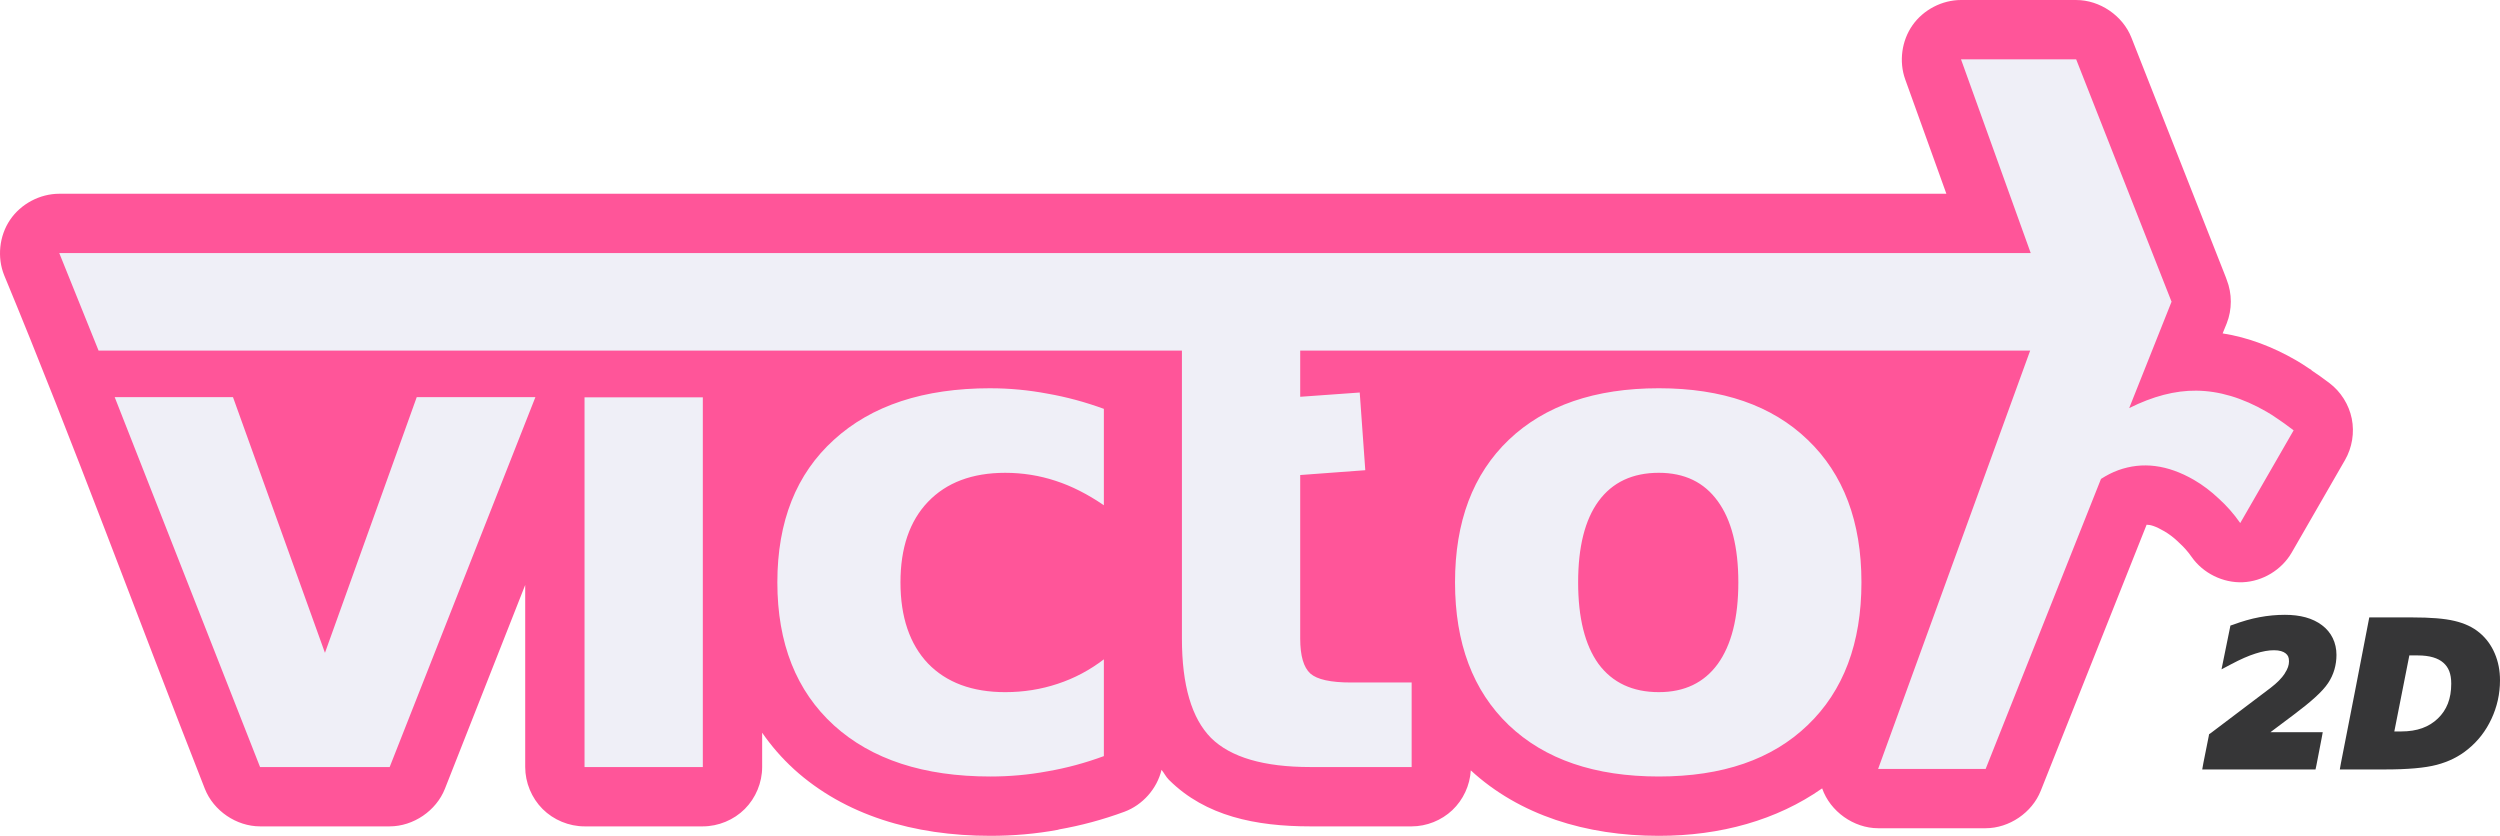
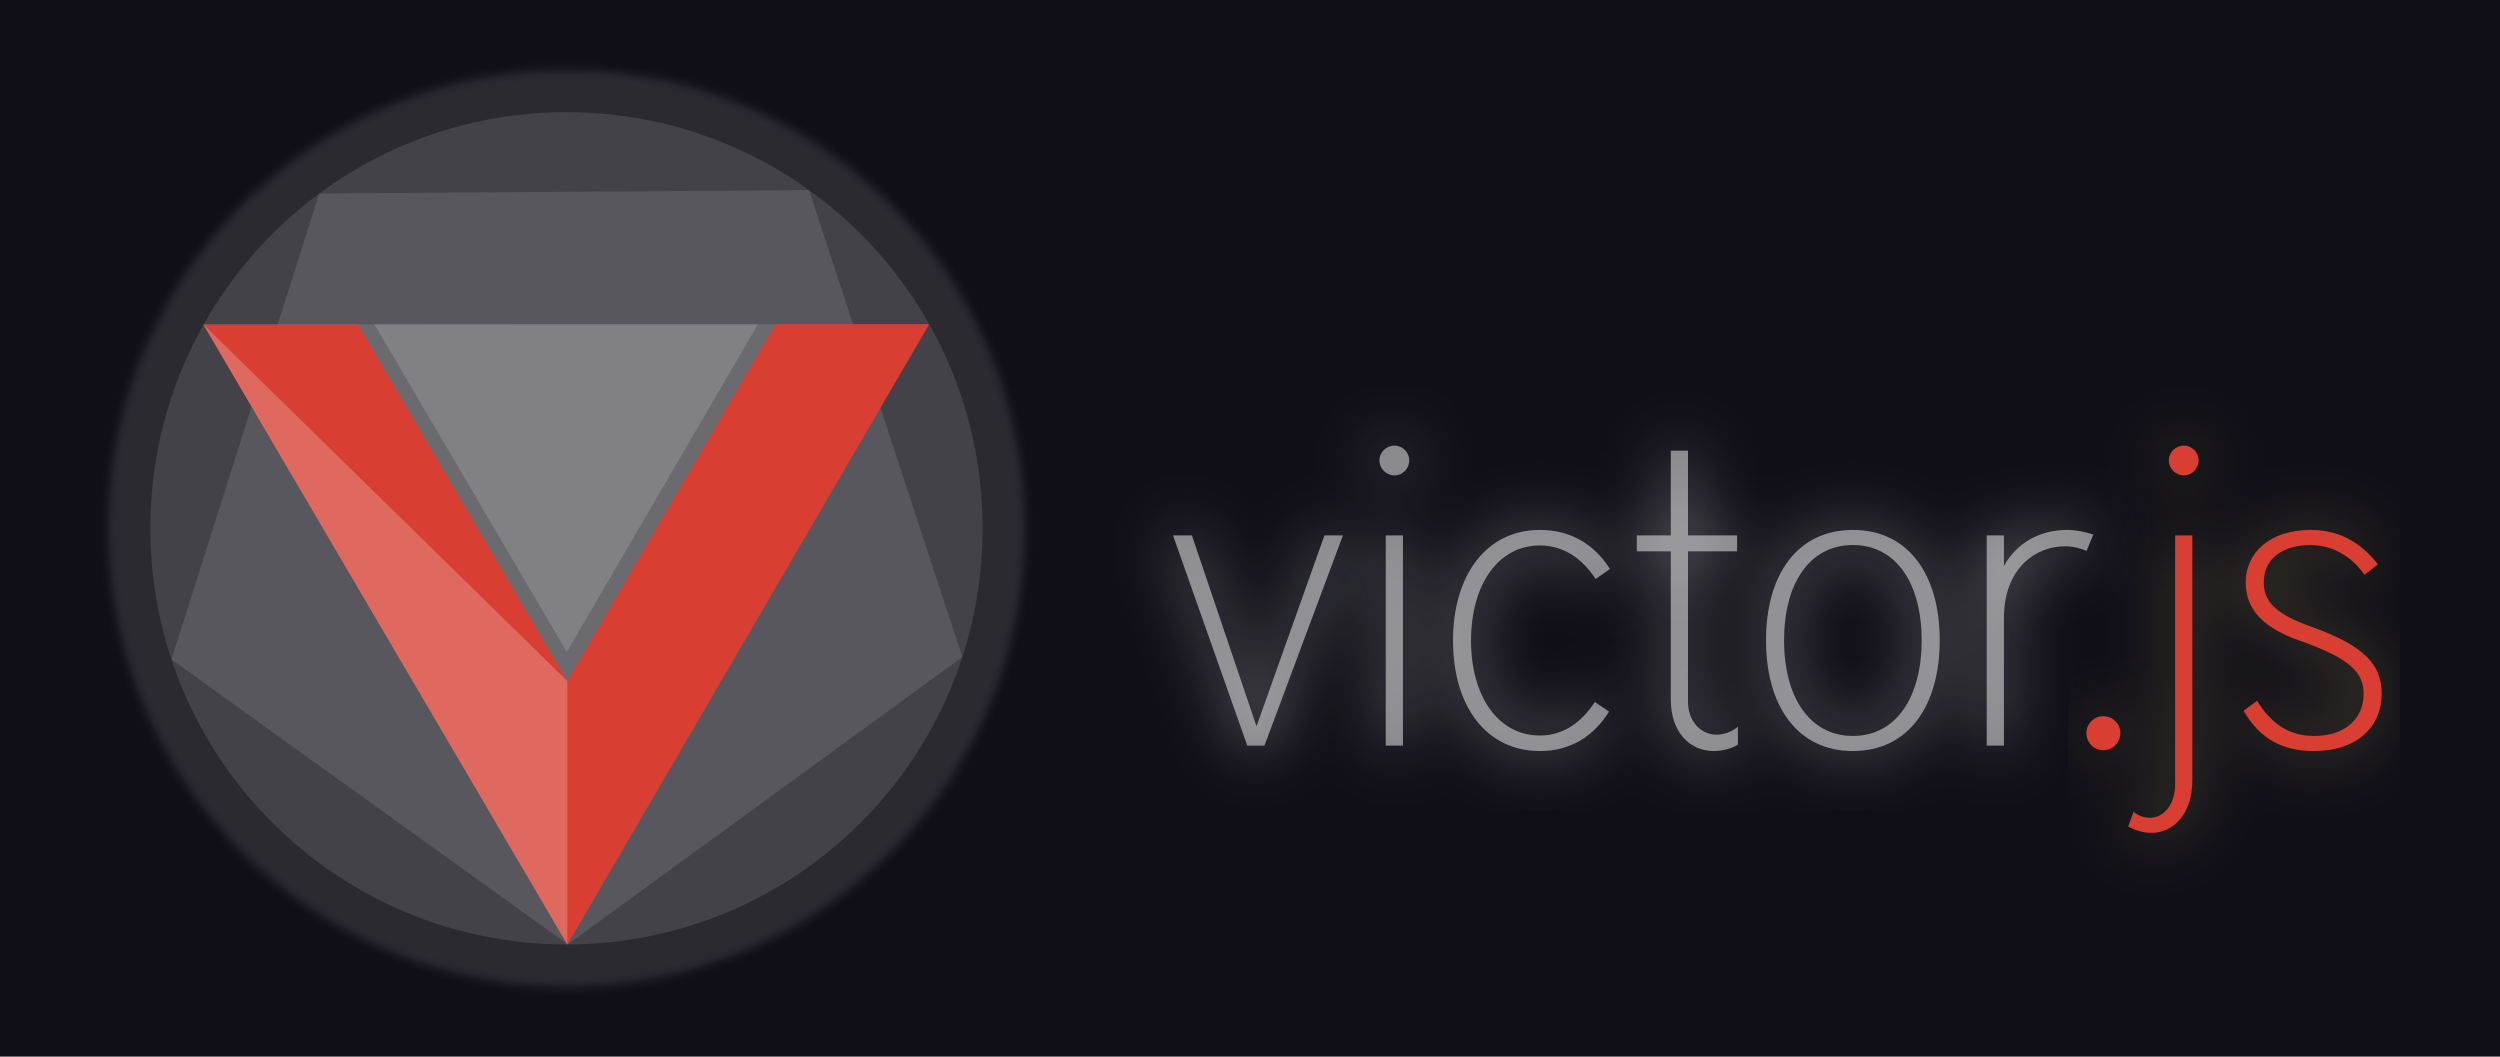
- <svg xmlns="http://www.w3.org/2000/svg" version="1.1" width="200" height="66.866" id="svg3882">
-   <defs id="defs3884" />
-   <g transform="translate(-1.317835,-961.9335)" id="layer1">
-     <g transform="matrix(0.4746486,0,0,0.4746486,4.964164,573.2321)" id="g3914">
-       <path d="m 322.838,818.925 c -3.19,0.003 -6.337,1.638 -8.172,4.248 -1.835,2.61 -2.31,6.124 -1.234,9.127 l 6.938,19.281 -318.062,0 c -3.26,-0.003 -6.475,1.703 -8.299,4.406 -1.824,2.702 -2.205,6.322 -0.982,9.344 11.863,28.61 22.227,57.051 33.813,86.531 1.459,3.714 5.323,6.345 9.312,6.344 l 21.844,0 c 3.99,0 7.853,-2.63 9.312,-6.344 l 13.531,-34.344 0,30.688 c 2.6e-4,2.618 1.078,5.22 2.929,7.071 1.851,1.851 4.453,2.929 7.071,2.929 l 19.937,0 c 2.618,-3e-4 5.22,-1.078 7.071,-2.929 1.851,-1.851 2.929,-4.453 2.929,-7.071 l 0,-5.781 c 1.547,2.225 3.315,4.274 5.344,6.125 0.01,0.01 0.021,0.021 0.031,0.031 8.521,7.724 20.148,11.219 33.094,11.219 3.809,0 7.652,-0.321 11.469,-1.031 l 0,-0.031 c 3.789,-0.663 7.513,-1.667 11.125,-3 3.069,-1.139 5.493,-3.878 6.25,-7.062 0.441,0.533 0.721,1.153 1.219,1.656 0.031,0.032 0.062,0.063 0.094,0.094 6.118,6.049 14.525,7.781 23.781,7.781 l 17.062,0 c 2.522,0 5.028,-1.005 6.859,-2.738 1.831,-1.734 2.967,-4.182 3.11,-6.699 8.196,7.534 19.383,11.031 31.688,11.031 10.399,0 19.897,-2.644 27.531,-8 1.352,3.89 5.319,6.715 9.438,6.719 l 18.125,0 c 3.972,-0.01 7.816,-2.62 9.281,-6.312 l 17.844,-44.844 c 0.669,0.01 1.453,0.219 2.969,1.094 0.743,0.429 1.543,1.021 2.312,1.75 0.062,0.063 0.124,0.126 0.188,0.188 0.76,0.684 1.435,1.419 2.125,2.406 1.917,2.738 5.28,4.398 8.619,4.256 3.339,-0.142 6.548,-2.083 8.225,-4.974 l 9,-15.625 c 1.204,-2.087 1.617,-4.619 1.139,-6.981 -0.478,-2.362 -1.843,-4.533 -3.764,-5.988 -1.135,-0.859 -2.056,-1.51 -3.031,-2.156 l 0.031,-0.031 c -0.146,-0.104 -0.263,-0.152 -0.406,-0.25 -0.791,-0.541 -1.576,-1.035 -2.219,-1.406 -3.905,-2.254 -8.069,-3.859 -12.375,-4.531 l 0.688,-1.688 c 0.92,-2.332 0.92,-5.012 0,-7.344 l -0.156,-0.438 c -0.02,-0.052 -0.041,-0.104 -0.062,-0.156 l -15.844,-40.219 c -1.459,-3.714 -5.323,-6.345 -9.312,-6.344 z" id="path3053" style="font-size:113.969px;font-style:normal;font-variant:normal;font-weight:bold;font-stretch:normal;text-align:start;line-height:125%;letter-spacing:0px;word-spacing:0px;writing-mode:lr-tb;text-anchor:start;fill:#ff5599;fill-opacity:1;stroke:none;font-family:ori1Uni;-inkscape-font-specification:ori1Uni Bold" />
-       <path d="m 322.838,828.925 11.75,32.656 -332.281,0 6.625,16.438 182.594,0 0,48.531 c -1e-5,7.865 1.641,13.448 4.906,16.75 3.302,3.265 8.885,4.906 16.75,4.906 l 17.062,0 0,-14.25 -10.219,0 c -3.413,0 -5.694,-0.498 -6.844,-1.5 -1.15,-1.039 -1.719,-3.013 -1.719,-5.906 l 0,-27.562 10.969,-0.812 -0.938,-13.094 -10.031,0.719 0,-7.781 123.031,0 -25.625,70.5 18.125,0 19.438,-48.875 c 0.946,-0.608 1.9,-1.104 2.906,-1.469 4.061,-1.468 8.316,-0.935 12.75,1.625 1.51,0.872 2.914,1.95 4.188,3.156 1.324,1.193 2.523,2.546 3.625,4.125 l 9,-15.625 c -1.192,-0.903 -2.125,-1.578 -2.781,-2 -0.638,-0.454 -1.234,-0.822 -1.812,-1.156 -4.016,-2.319 -7.975,-3.5 -11.812,-3.531 -3.564,-0.042 -7.333,0.946 -11.312,2.938 l 7.156,-17.969 -0.031,0 -16.062,-40.813 -19.406,0 z m -163.594,55.438 c -11.241,0 -20.031,2.9 -26.375,8.688 -6.344,5.75 -9.531,13.755 -9.531,24.031 -1e-5,10.277 3.187,18.306 9.531,24.094 6.344,5.75 15.134,8.625 26.375,8.625 3.228,0 6.434,-0.281 9.625,-0.875 3.228,-0.556 6.384,-1.412 9.5,-2.562 l 0,-16.312 c -2.374,1.818 -4.962,3.197 -7.781,4.125 -2.782,0.927 -5.727,1.406 -8.844,1.406 -5.565,0 -9.915,-1.616 -13.031,-4.844 -3.079,-3.265 -4.625,-7.832 -4.625,-13.656 -3e-5,-5.824 1.546,-10.335 4.625,-13.562 3.116,-3.265 7.466,-4.906 13.031,-4.906 2.931,0 5.76,0.453 8.469,1.344 2.745,0.89 5.448,2.27 8.156,4.125 l 0,-16.25 c -3.154,-1.15 -6.31,-2.006 -9.5,-2.562 -3.153,-0.594 -6.36,-0.906 -9.625,-0.906 z m 112.656,0 c -10.759,0 -19.197,2.9 -25.281,8.688 -6.047,5.787 -9.063,13.792 -9.062,24.031 -1e-5,10.239 3.015,18.275 9.062,24.062 6.084,5.787 14.522,8.656 25.281,8.656 10.722,0 19.084,-2.869 25.094,-8.656 6.047,-5.787 9.062,-13.823 9.062,-24.062 -7e-5,-10.239 -3.015,-18.244 -9.062,-24.031 -6.01,-5.787 -14.372,-8.688 -25.094,-8.688 z m -260.25,1.5 24.5,62.344 21.844,0 24.562,-62.344 -20,0 -15.469,43.094 -15.5,-43.094 -19.938,0 z m 79.188,0.031 0,62.312 19.937,0 0,-62.312 -19.937,0 z m 181.062,12.719 c 4.341,10e-5 7.637,1.591 9.938,4.781 2.3,3.153 3.469,7.715 3.469,13.688 -5e-5,5.973 -1.169,10.559 -3.469,13.75 -2.3,3.154 -5.597,4.75 -9.938,4.75 -4.415,10e-5 -7.819,-1.597 -10.156,-4.75 -2.3,-3.19 -3.438,-7.777 -3.438,-13.75 -3e-5,-5.973 1.137,-10.534 3.438,-13.688 2.337,-3.19 5.741,-4.781 10.156,-4.781 z" id="path3848" style="font-size:113.969px;font-style:normal;font-variant:normal;font-weight:bold;font-stretch:normal;text-align:start;line-height:125%;letter-spacing:0px;word-spacing:0px;writing-mode:lr-tb;text-anchor:start;fill:#efeff7;fill-opacity:1;stroke:none;font-family:ori1Uni;-inkscape-font-specification:ori1Uni Bold" />
-       <path d="m 377.432,922.55 c -1.421,0 -2.865,0.13 -4.312,0.406 -1.449,0.266 -2.914,0.701 -4.406,1.25 l -0.469,0.156 -0.094,0.469 -1.031,5.062 -0.375,1.844 1.656,-0.875 c 1.532,-0.813 2.884,-1.409 4.062,-1.781 1.181,-0.383 2.229,-0.562 3.125,-0.562 0.946,0 1.573,0.213 1.969,0.531 0.394,0.317 0.562,0.669 0.562,1.344 -10e-6,0.612 -0.203,1.263 -0.719,2.031 l 0,0.031 c -0.505,0.767 -1.292,1.566 -2.344,2.375 l -10.125,7.656 -0.281,0.188 -0.062,0.344 -0.906,4.531 -0.188,1.062 1.062,0 17.312,0 0.719,0 0.156,-0.719 0.875,-4.531 0.188,-1.031 -1.062,0 -7.75,0 3.875,-2.906 c 2.932,-2.199 4.864,-3.905 5.844,-5.375 0.944,-1.416 1.406,-3.034 1.406,-4.75 -2e-5,-2.037 -0.847,-3.81 -2.438,-5 -1.591,-1.203 -3.693,-1.75 -6.25,-1.75 z m 14.217,0.438 c -1.559,8.194 -3.181,16.376 -4.779,24.562 l -0.188,1.062 1.062,0 6.5,0 c 3.895,0 6.782,-0.253 8.781,-0.781 1.977,-0.52 3.743,-1.381 5.25,-2.625 1.711,-1.383 3.031,-3.102 3.969,-5.125 0.949,-2.033 1.437,-4.216 1.438,-6.5 -3e-5,-1.654 -0.3,-3.151 -0.875,-4.5 -0.574,-1.36 -1.426,-2.551 -2.562,-3.5 -1.143,-0.965 -2.565,-1.612 -4.219,-2 -1.675,-0.404 -4.03,-0.594 -7.156,-0.594 z m 6.752,6.406 1.438,0 c 2.024,0 3.41,0.459 4.281,1.219 0.884,0.764 1.344,1.85 1.344,3.531 -2e-5,2.56 -0.756,4.438 -2.25,5.875 -1.493,1.436 -3.485,2.188 -6.188,2.188 l -1.156,0 z" id="text3859" style="font-size:32.739px;font-style:italic;font-variant:normal;font-weight:bold;font-stretch:normal;text-align:start;line-height:125%;letter-spacing:0px;word-spacing:0px;writing-mode:lr-tb;text-anchor:start;fill:#363637;fill-opacity:1;stroke:none;font-family:LKLUG;-inkscape-font-specification:LKLUG Bold Italic" />
+ <svg xmlns="http://www.w3.org/2000/svg" version="1.1" width="381" height="161.028" id="svg4264">
+   <defs id="defs4266">
+     <filter color-interpolation-filters="sRGB" id="filter4086">
+       <feGaussianBlur id="feGaussianBlur4088" stdDeviation="1.955" />
+     </filter>
+     <filter x="-0.061" y="-0.19" width="1.122" height="1.38" color-interpolation-filters="sRGB" id="filter4076">
+       <feGaussianBlur id="feGaussianBlur4078" stdDeviation="9.682" />
+     </filter>
+   </defs>
+   <g transform="translate(-98.07143,-234.7051)" id="layer1">
+     <path d="m 98.071,234.705 381,0 0,161.028 -381,0 z" id="rect4709" style="fill:#100f17;fill-opacity:1;fill-rule:evenodd;stroke:none" />
+     <g transform="translate(521.4896,-9711.396)" id="g4181">
+       <path d="m -369.659,10104.199 c 0,-107.987 87.54,-195.527 195.528,-195.527 107.987,0 195.528,87.541 195.528,195.527 0,107.988 -87.54,195.528 -195.528,195.528 -107.987,0 -195.528,-87.54 -195.528,-195.528 z" transform="matrix(0.3572409,0,0,0.3572409,-274.8749,6416.982)" id="path4977" style="fill:#f9f9f9;fill-opacity:0.118;stroke:none;filter:url(#filter4086)" />
+       <path d="m -400.502,10026.615 c 0,-35.026 28.394,-63.42 63.42,-63.42 35.026,0 63.42,28.394 63.42,63.42 0,35.026 -28.394,63.42 -63.42,63.42 -35.026,0 -63.42,-28.394 -63.42,-63.42 z" id="path4979" style="fill:#f9f9f9;fill-opacity:0.118;stroke:none" />
+       <path d="m -374.769,9975.59 74.648,-0.517 23.358,71.159 -60.127,43.792 -60.397,-43.423 z" id="path4981" style="fill:#f9f9f9;fill-opacity:0.118;stroke:none" />
+       <path d="m -281.827,9995.515 -55.122,94.522 -55.49,-94.493 z" id="path4983" style="fill:#f9f9f9;fill-opacity:0.118;stroke:none" />
+       <path d="m -336.962,10049.898 -31.895,-54.353 -23.573,0 z" id="path4985" style="fill:#f9f9f9;fill-opacity:0.118;stroke:none" />
+       <path d="m -305.227,9995.505 -31.736,54.393 -31.895,-54.353 -23.573,0 55.468,94.49 55.149,-94.53 -23.414,0 z" id="path4987" style="fill:#d83e31;fill-opacity:1;stroke:none" />
+       <path d="m -336.962,10049.898 -55.468,-54.353 55.468,94.49 z" id="path4989" style="fill:#f9f9f9;fill-opacity:0.235;stroke:none" />
+       <path d="m -307.906,9995.505 -29.13,49.953 -29.325,-49.938 z" id="path4991" style="fill:#f9f9f9;fill-opacity:0.157;stroke:none" />
+       <g transform="matrix(0.4830632,0,0,0.4830632,479.1742,8411.321)" id="text4995" style="font-size:132.359px;font-style:normal;font-variant:normal;font-weight:100;font-stretch:normal;text-align:start;line-height:125%;letter-spacing:0px;word-spacing:0px;writing-mode:lr-tb;text-anchor:start;fill:#f9f9f9;fill-opacity:0.502;stroke:none;filter:url(#filter4076);font-family:District Pro;-inkscape-font-specification:District Pro Thin">
+         <path d="m -1469.553,3412.407 24.751,-66.312 -5.824,0 -21.442,60.223 -20.383,-60.223 -5.956,0 23.428,66.312 5.427,0" id="path4169" />
+         <path d="m -1425.864,3412.407 0,-66.312 -5.427,0 0,66.312 5.427,0 m -2.647,-85.239 c 2.515,0 4.633,-2.118 4.633,-4.765 0,-2.515 -2.118,-4.633 -4.633,-4.633 -2.647,0 -4.765,2.118 -4.765,4.633 0,2.647 2.118,4.765 4.765,4.765" id="path4171" />
+         <path d="m -1365.334,3398.642 c -4.236,6.486 -9.927,10.589 -17.339,10.589 -13.104,0 -21.707,-12.309 -21.707,-29.913 0,-17.736 8.603,-30.046 21.707,-30.046 7.412,0 13.236,3.971 17.604,10.589 l 4.5,-3.177 c -4.897,-7.809 -12.442,-12.309 -22.104,-12.309 -16.81,0 -27.398,14.162 -27.398,34.943 0,20.78 10.589,34.81 27.398,34.81 9.662,0 16.942,-4.633 21.839,-12.442 l -4.5,-3.044" id="path4173" />
+         <path d="m -1320.19,3406.451 c -2.118,1.721 -4.5,2.515 -6.75,2.515 -4.633,0 -9,-3.838 -9,-10.456 l 0,-47.385 15.486,0 0,-5.03 -15.486,0 0,-26.737 -5.427,0 0,26.737 -10.721,0 0,5.03 10.721,0 0,46.723 c 0,10.324 5.956,16.28 13.633,16.28 2.382,0 5.294,-0.662 7.545,-1.985 l 0,-5.691" id="path4175" />
+         <path d="m -1283.921,3414.128 c 17.471,0 27.398,-14.162 27.398,-34.943 0,-20.78 -9.927,-34.81 -27.398,-34.81 -17.471,0 -27.398,14.03 -27.398,34.81 0,20.78 9.927,34.943 27.398,34.943 m 0,-4.765 c -13.898,0 -21.707,-12.574 -21.707,-30.178 0,-17.604 7.809,-30.046 21.707,-30.046 13.898,0 21.707,12.442 21.707,30.046 0,17.604 -7.809,30.178 -21.707,30.178" id="path4177" />
+         <path d="m -1236.266,3412.407 0,-40.237 c 0,-15.751 10.059,-22.633 19.192,-22.633 2.78,0 5.03,0.662 6.883,1.456 l 2.118,-5.162 c -2.382,-0.794 -5.294,-1.456 -8.339,-1.456 -8.074,0 -15.618,3.706 -19.854,11.383 l 0,-9.662 -5.427,0 0,66.312 5.427,0" id="path4179" />
+       </g>
+       <g transform="matrix(0.4830632,0,0,0.4830632,479.1742,8411.321)" id="text4999" style="font-size:132.359px;font-style:normal;font-variant:normal;font-weight:100;font-stretch:normal;text-align:start;line-height:125%;letter-spacing:0px;word-spacing:0px;writing-mode:lr-tb;text-anchor:start;fill:#ffe680;fill-opacity:0.353;stroke:none;filter:url(#filter4076);font-family:District Pro;-inkscape-font-specification:District Pro Thin">
+         <path d="m -1199.529,3408.437 c 0,-2.912 -2.382,-5.294 -5.427,-5.294 -2.912,0 -5.294,2.382 -5.294,5.294 0,3.044 2.382,5.427 5.294,5.427 3.044,0 5.427,-2.382 5.427,-5.427" id="path4161" />
+         <path d="m -1179.477,3327.168 c 2.515,0 4.633,-2.118 4.633,-4.765 0,-2.515 -2.118,-4.633 -4.633,-4.633 -2.647,0 -4.765,2.118 -4.765,4.633 0,2.647 2.118,4.765 4.765,4.765 m -2.78,97.416 c 0,6.618 -3.706,10.589 -7.941,10.589 -1.721,0 -3.574,-0.529 -5.162,-1.853 l -1.721,4.633 c 2.515,1.324 4.897,1.985 7.28,1.985 7.412,0 12.971,-6.353 12.971,-16.677 l 0,-77.165 -5.427,0 0,78.489" id="path4164" />
+         <path d="m -1160.64,3401.422 c 5.294,9.265 12.839,12.706 22.104,12.706 13.765,0 21.442,-7.677 21.442,-18.133 0,-9 -5.294,-14.957 -21.707,-20.913 -10.456,-3.706 -15.486,-7.28 -15.486,-14.162 0,-7.677 6.221,-11.78 14.692,-11.78 6.221,0 12.574,2.912 17.074,9.398 l 4.236,-3.309 c -5.824,-7.545 -12.971,-10.854 -21.177,-10.854 -13.236,0 -20.516,7.412 -20.516,16.545 0,8.074 4.897,14.162 17.074,18.398 15.751,5.559 20.119,9.927 20.119,16.81 0,7.28 -5.294,13.236 -15.618,13.236 -7.677,0 -13.368,-3.574 -18.001,-11.118 l -4.236,3.177" id="path4166" />
+       </g>
+       <g id="text5003" style="font-size:63.938px;font-style:normal;font-variant:normal;font-weight:100;font-stretch:normal;text-align:start;line-height:125%;letter-spacing:0px;word-spacing:0px;writing-mode:lr-tb;text-anchor:start;fill:#f9f9f9;fill-opacity:0.502;stroke:none;font-family:District Pro;-inkscape-font-specification:District Pro Thin">
+         <path d="m -230.713,10059.729 11.956,-32.033 -2.813,0 -10.358,29.091 -9.846,-29.091 -2.877,0 11.317,32.033 2.621,0" id="path4148" />
+         <path d="m -209.608,10059.729 0,-32.033 -2.621,0 0,32.033 2.621,0 m -1.279,-41.176 c 1.215,0 2.238,-1.024 2.238,-2.302 0,-1.215 -1.023,-2.238 -2.238,-2.238 -1.279,0 -2.302,1.023 -2.302,2.238 0,1.278 1.023,2.302 2.302,2.302" id="path4150" />
+         <path d="m -180.369,10053.079 c -2.046,3.133 -4.795,5.115 -8.376,5.115 -6.33,0 -10.486,-5.946 -10.486,-14.45 0,-8.568 4.156,-14.514 10.486,-14.514 3.581,0 6.394,1.918 8.504,5.115 l 2.174,-1.534 c -2.366,-3.773 -6.01,-5.947 -10.678,-5.947 -8.12,0 -13.235,6.842 -13.235,16.88 0,10.038 5.115,16.816 13.235,16.816 4.667,0 8.184,-2.238 10.55,-6.01 l -2.174,-1.471" id="path4152" />
+         <path d="m -158.561,10056.851 c -1.023,0.832 -2.174,1.215 -3.261,1.215 -2.238,0 -4.348,-1.854 -4.348,-5.051 l 0,-22.89 7.481,0 0,-2.429 -7.481,0 0,-12.916 -2.621,0 0,12.916 -5.179,0 0,2.429 5.179,0 0,22.57 c 0,4.987 2.877,7.865 6.586,7.865 1.151,0 2.558,-0.32 3.644,-0.959 l 0,-2.75" id="path4154" />
+         <path d="m -141.041,10060.56 c 8.44,0 13.235,-6.842 13.235,-16.88 0,-10.038 -4.795,-16.816 -13.235,-16.816 -8.44,0 -13.235,6.778 -13.235,16.816 0,10.038 4.795,16.88 13.235,16.88 m 0,-2.302 c -6.713,0 -10.486,-6.074 -10.486,-14.578 0,-8.504 3.772,-14.514 10.486,-14.514 6.713,0 10.486,6.01 10.486,14.514 0,8.504 -3.772,14.578 -10.486,14.578" id="path4156" />
+         <path d="m -118.02,10059.729 0,-19.438 c 0,-7.608 4.859,-10.933 9.271,-10.933 1.343,0 2.43,0.32 3.325,0.703 l 1.023,-2.493 c -1.151,-0.384 -2.558,-0.704 -4.028,-0.704 -3.9,0 -7.545,1.791 -9.591,5.499 l 0,-4.667 -2.621,0 0,32.033 2.621,0" id="path4158" />
+       </g>
+       <g id="text5007" style="font-size:63.938px;font-style:normal;font-variant:normal;font-weight:100;font-stretch:normal;text-align:start;line-height:125%;letter-spacing:0px;word-spacing:0px;writing-mode:lr-tb;text-anchor:start;fill:#d83e31;fill-opacity:1;stroke:none;font-family:District Pro;-inkscape-font-specification:District Pro Thin">
+         <path d="m -100.274,10057.81 c 0,-1.406 -1.151,-2.557 -2.621,-2.557 -1.407,0 -2.558,1.151 -2.558,2.557 0,1.471 1.151,2.622 2.558,2.622 1.471,0 2.621,-1.151 2.621,-2.622" id="path4140" />
+         <path d="m -90.588,10018.553 c 1.215,0 2.238,-1.024 2.238,-2.302 0,-1.215 -1.023,-2.238 -2.238,-2.238 -1.279,0 -2.302,1.023 -2.302,2.238 0,1.278 1.023,2.302 2.302,2.302 m -1.343,47.058 c 0,3.197 -1.79,5.115 -3.836,5.115 -0.831,0 -1.726,-0.256 -2.494,-0.895 l -0.831,2.238 c 1.215,0.639 2.366,0.959 3.517,0.959 3.581,0 6.266,-3.069 6.266,-8.057 l 0,-37.275 -2.621,0 0,37.915" id="path4142" />
+         <path d="m -81.489,10054.422 c 2.558,4.475 6.202,6.138 10.678,6.138 6.65,0 10.358,-3.709 10.358,-8.76 0,-4.348 -2.558,-7.225 -10.486,-10.102 -5.051,-1.79 -7.481,-3.517 -7.481,-6.841 0,-3.709 3.005,-5.691 7.097,-5.691 3.005,0 6.074,1.407 8.248,4.54 l 2.046,-1.599 c -2.813,-3.644 -6.266,-5.243 -10.23,-5.243 -6.394,0 -9.91,3.581 -9.91,7.993 0,3.9 2.366,6.841 8.248,8.887 7.609,2.685 9.719,4.795 9.719,8.12 0,3.517 -2.558,6.394 -7.545,6.394 -3.708,0 -6.458,-1.726 -8.696,-5.371 l -2.046,1.535" id="path4144" />
+       </g>
    </g>
  </g>
</svg>
